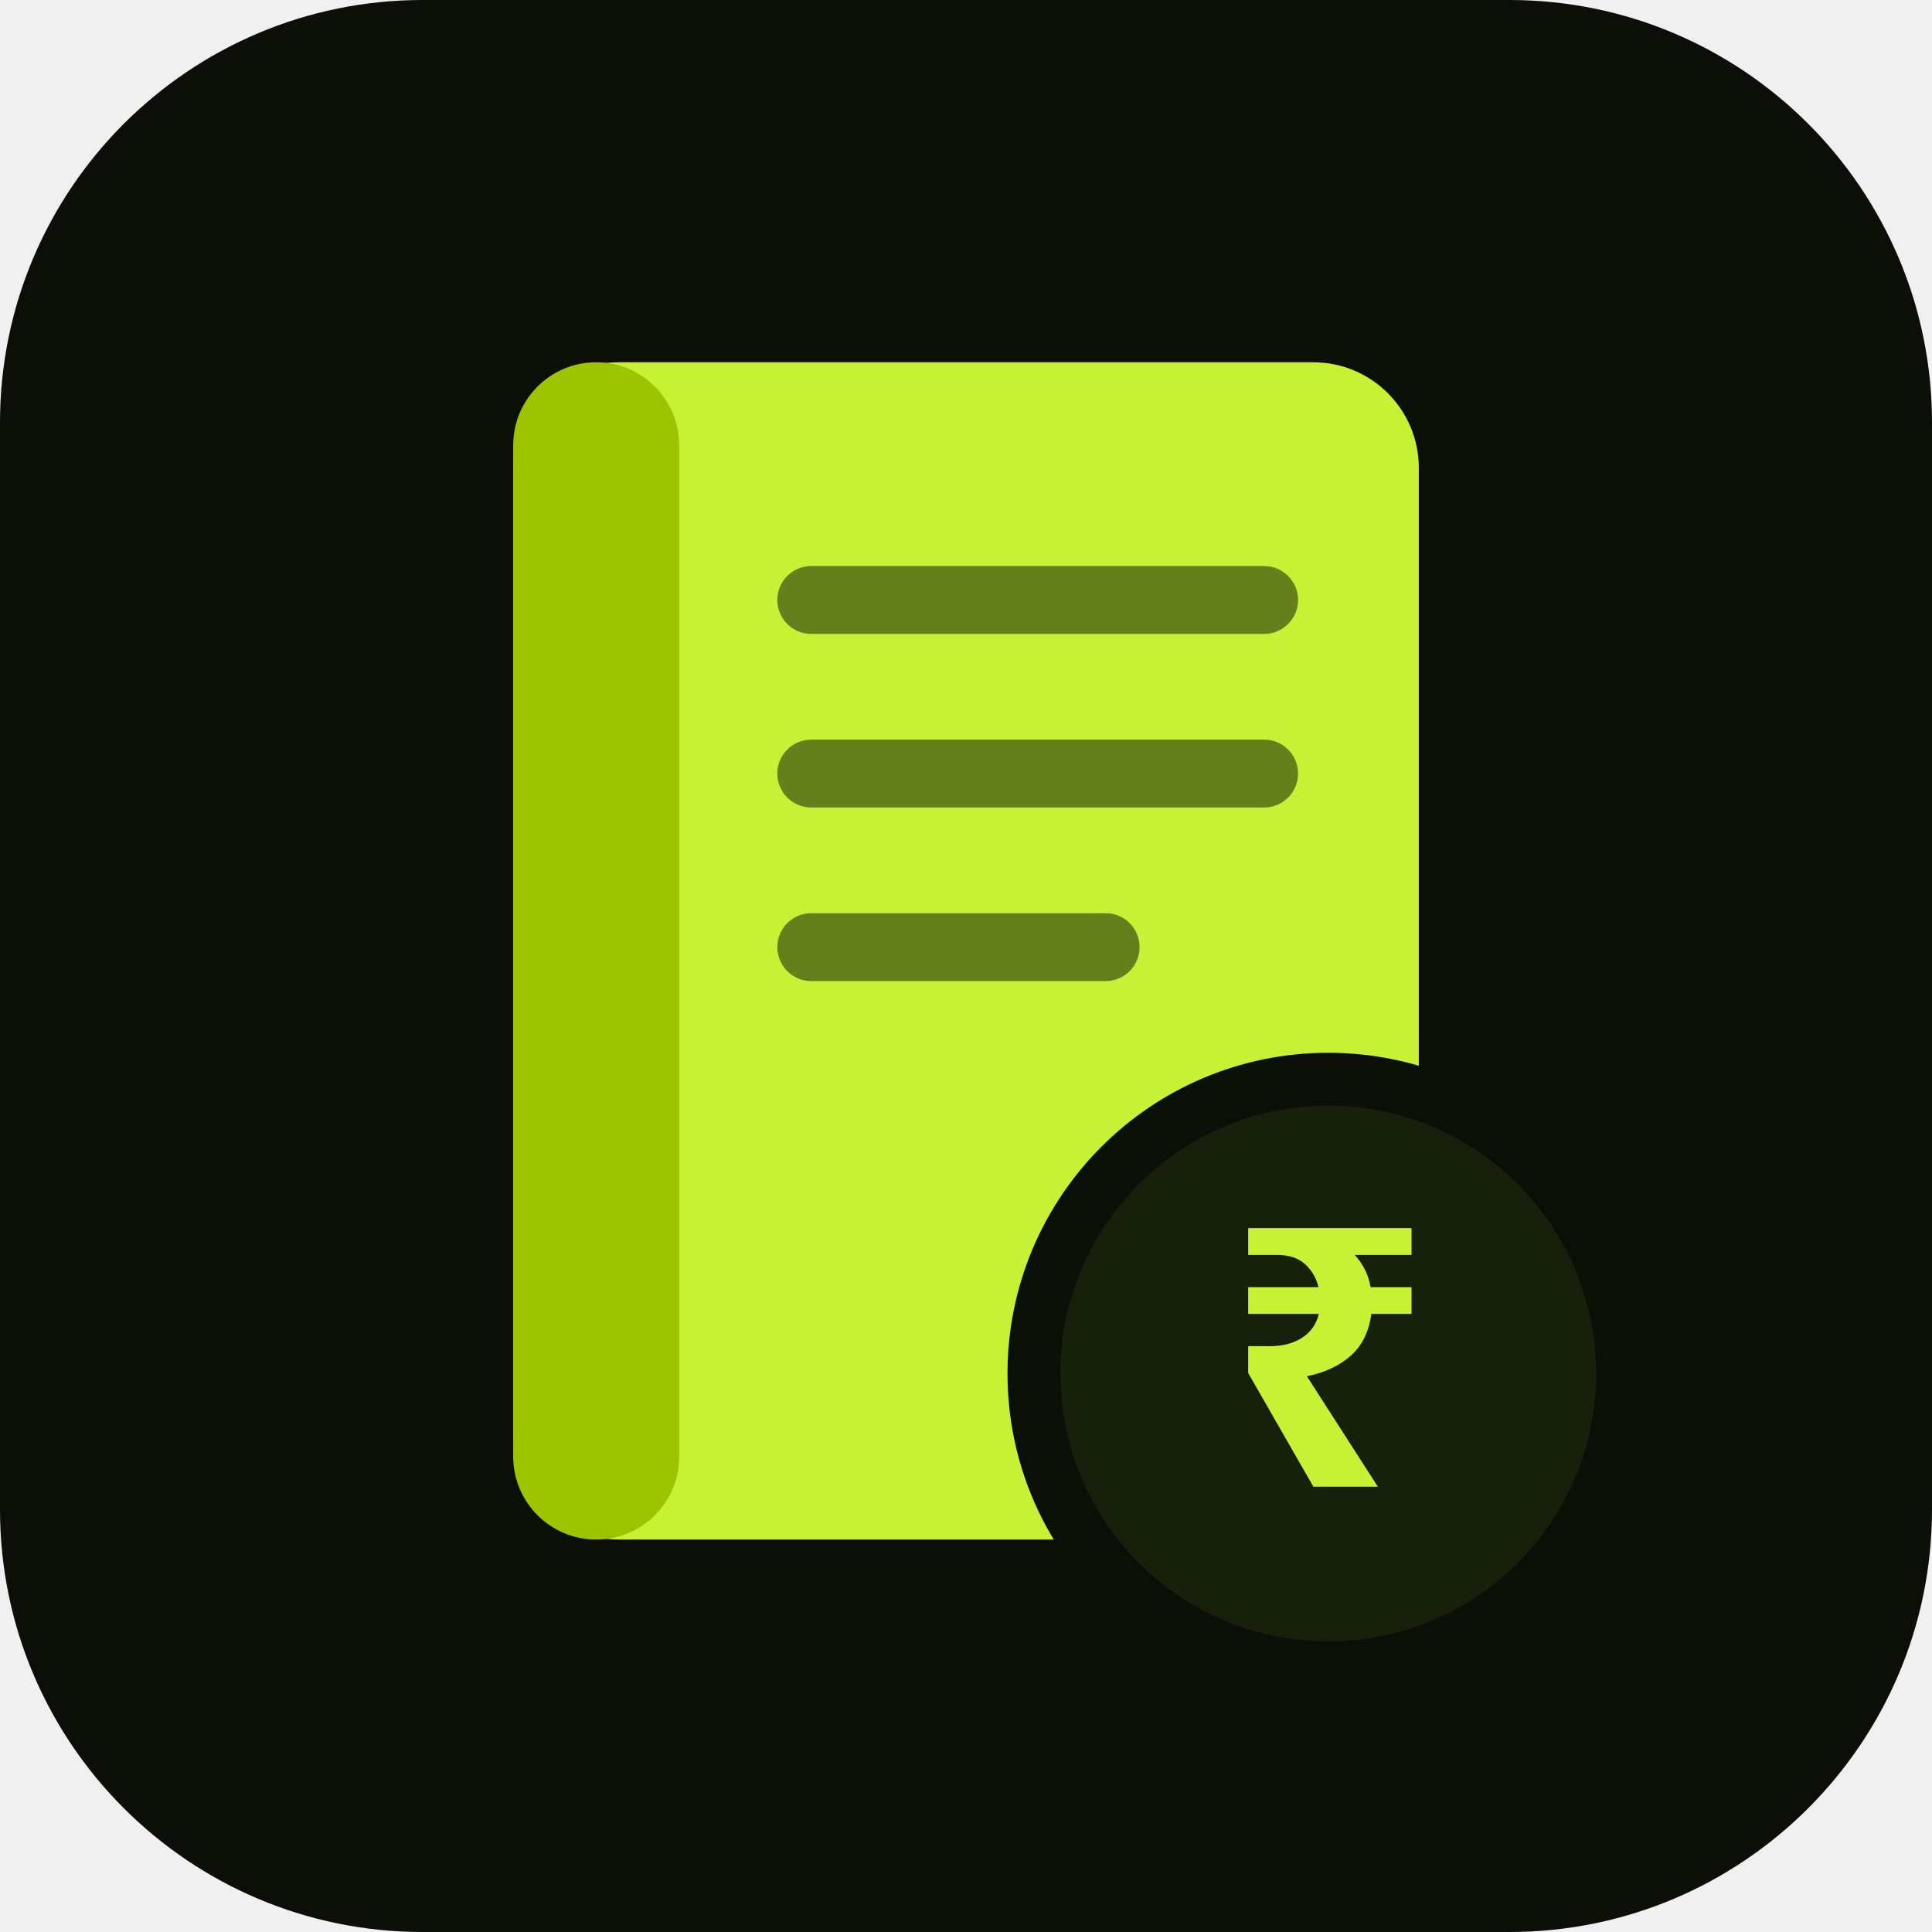
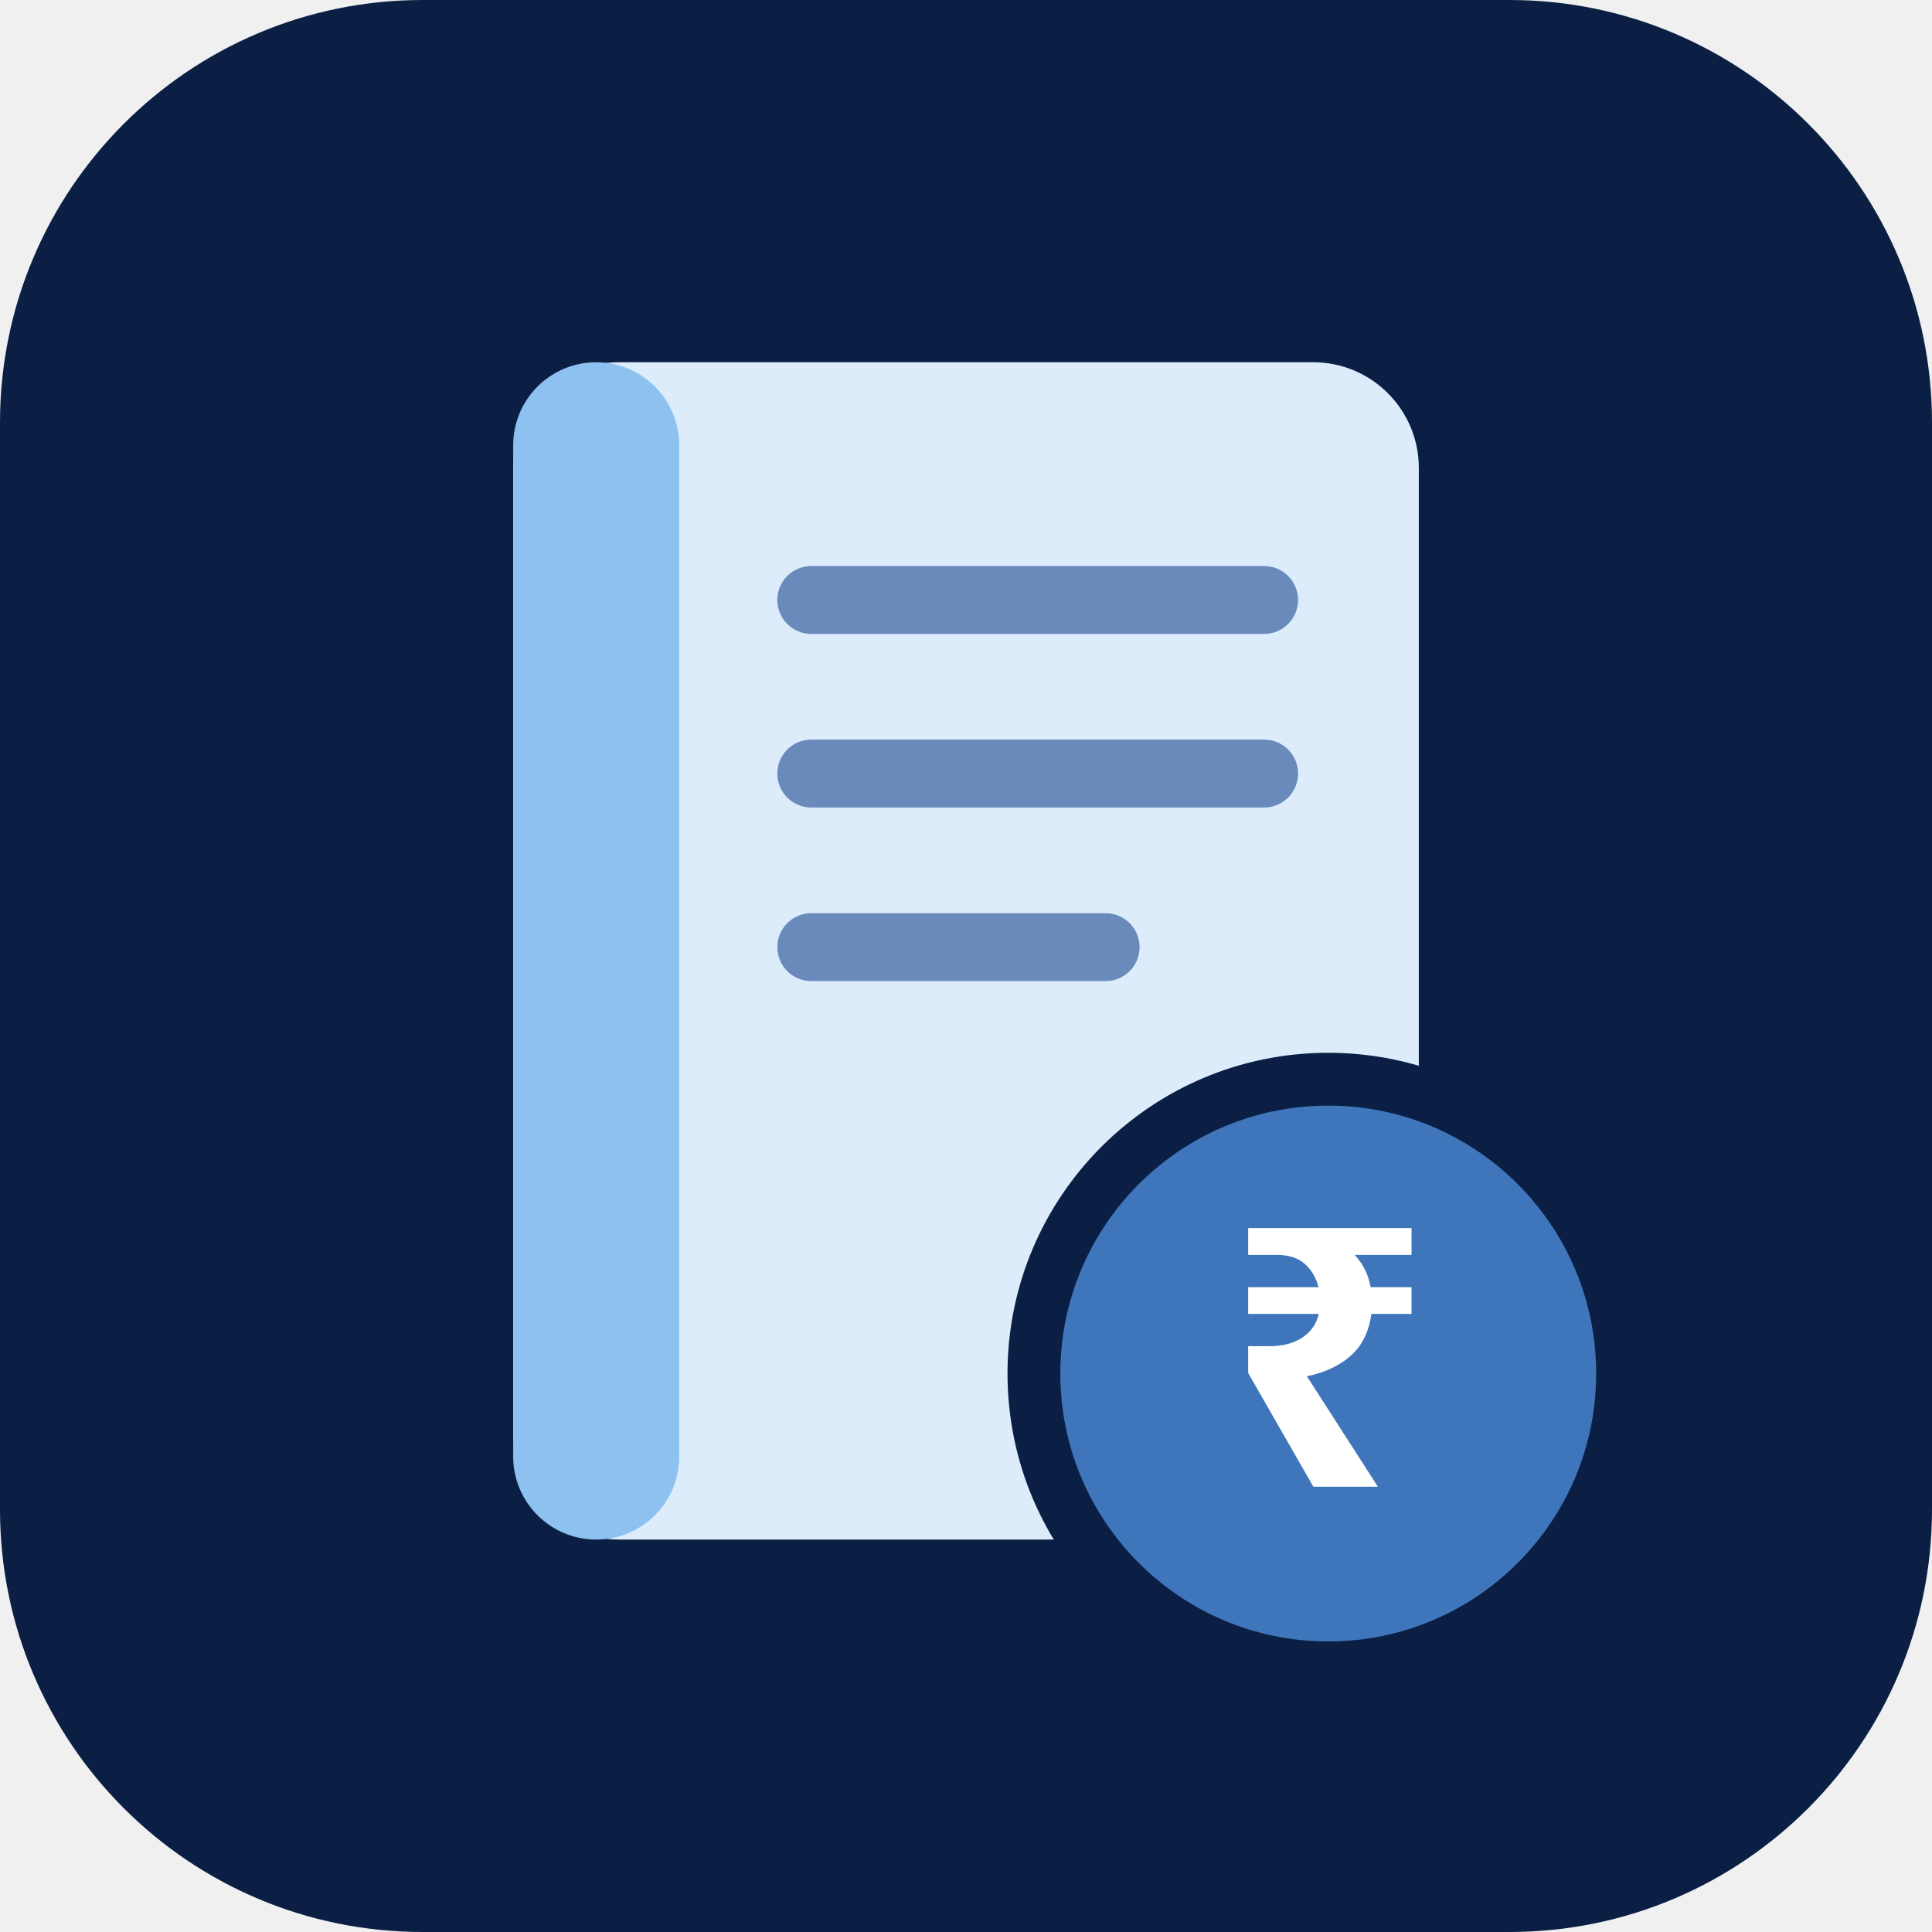
<svg xmlns="http://www.w3.org/2000/svg" viewBox="0 0 512 512">
-   <rect width="512" height="512" rx="112" fill="#0b0f08" />
-   <rect x="136" y="96" width="240" height="312" rx="28" fill="#c6f135" />
-   <rect x="136" y="96" width="44" height="312" rx="22" fill="#9cc400" />
-   <rect x="206" y="150" width="138" height="18" rx="9" fill="#16200a" opacity=".55" />
-   <rect x="206" y="196" width="138" height="18" rx="9" fill="#16200a" opacity=".55" />
-   <rect x="206" y="242" width="96" height="18" rx="9" fill="#16200a" opacity=".55" />
-   <circle cx="352" cy="364" r="78" fill="#16200a" stroke="#0b0f08" stroke-width="14" />
-   <text x="352" y="394" font-family="Segoe UI, Arial, sans-serif" font-size="96" font-weight="700" text-anchor="middle" fill="#c6f135">₹</text>
+   <rect width="512" height="512" rx="112" fill="#0b1f44" />
+   <rect x="136" y="96" width="240" height="312" rx="28" fill="#dcecfb" />
+   <rect x="136" y="96" width="44" height="312" rx="22" fill="#8cc1f0" />
+   <rect x="206" y="150" width="138" height="18" rx="9" fill="#1c4a8f" opacity=".6" />
+   <rect x="206" y="196" width="138" height="18" rx="9" fill="#1c4a8f" opacity=".6" />
+   <rect x="206" y="242" width="96" height="18" rx="9" fill="#1c4a8f" opacity=".6" />
+   <circle cx="352" cy="364" r="78" fill="#3f76bb" stroke="#0b1f44" stroke-width="14" />
+   <text x="352" y="394" font-family="Segoe UI, Arial, sans-serif" font-size="96" font-weight="700" text-anchor="middle" fill="#ffffff">₹</text>
</svg>
